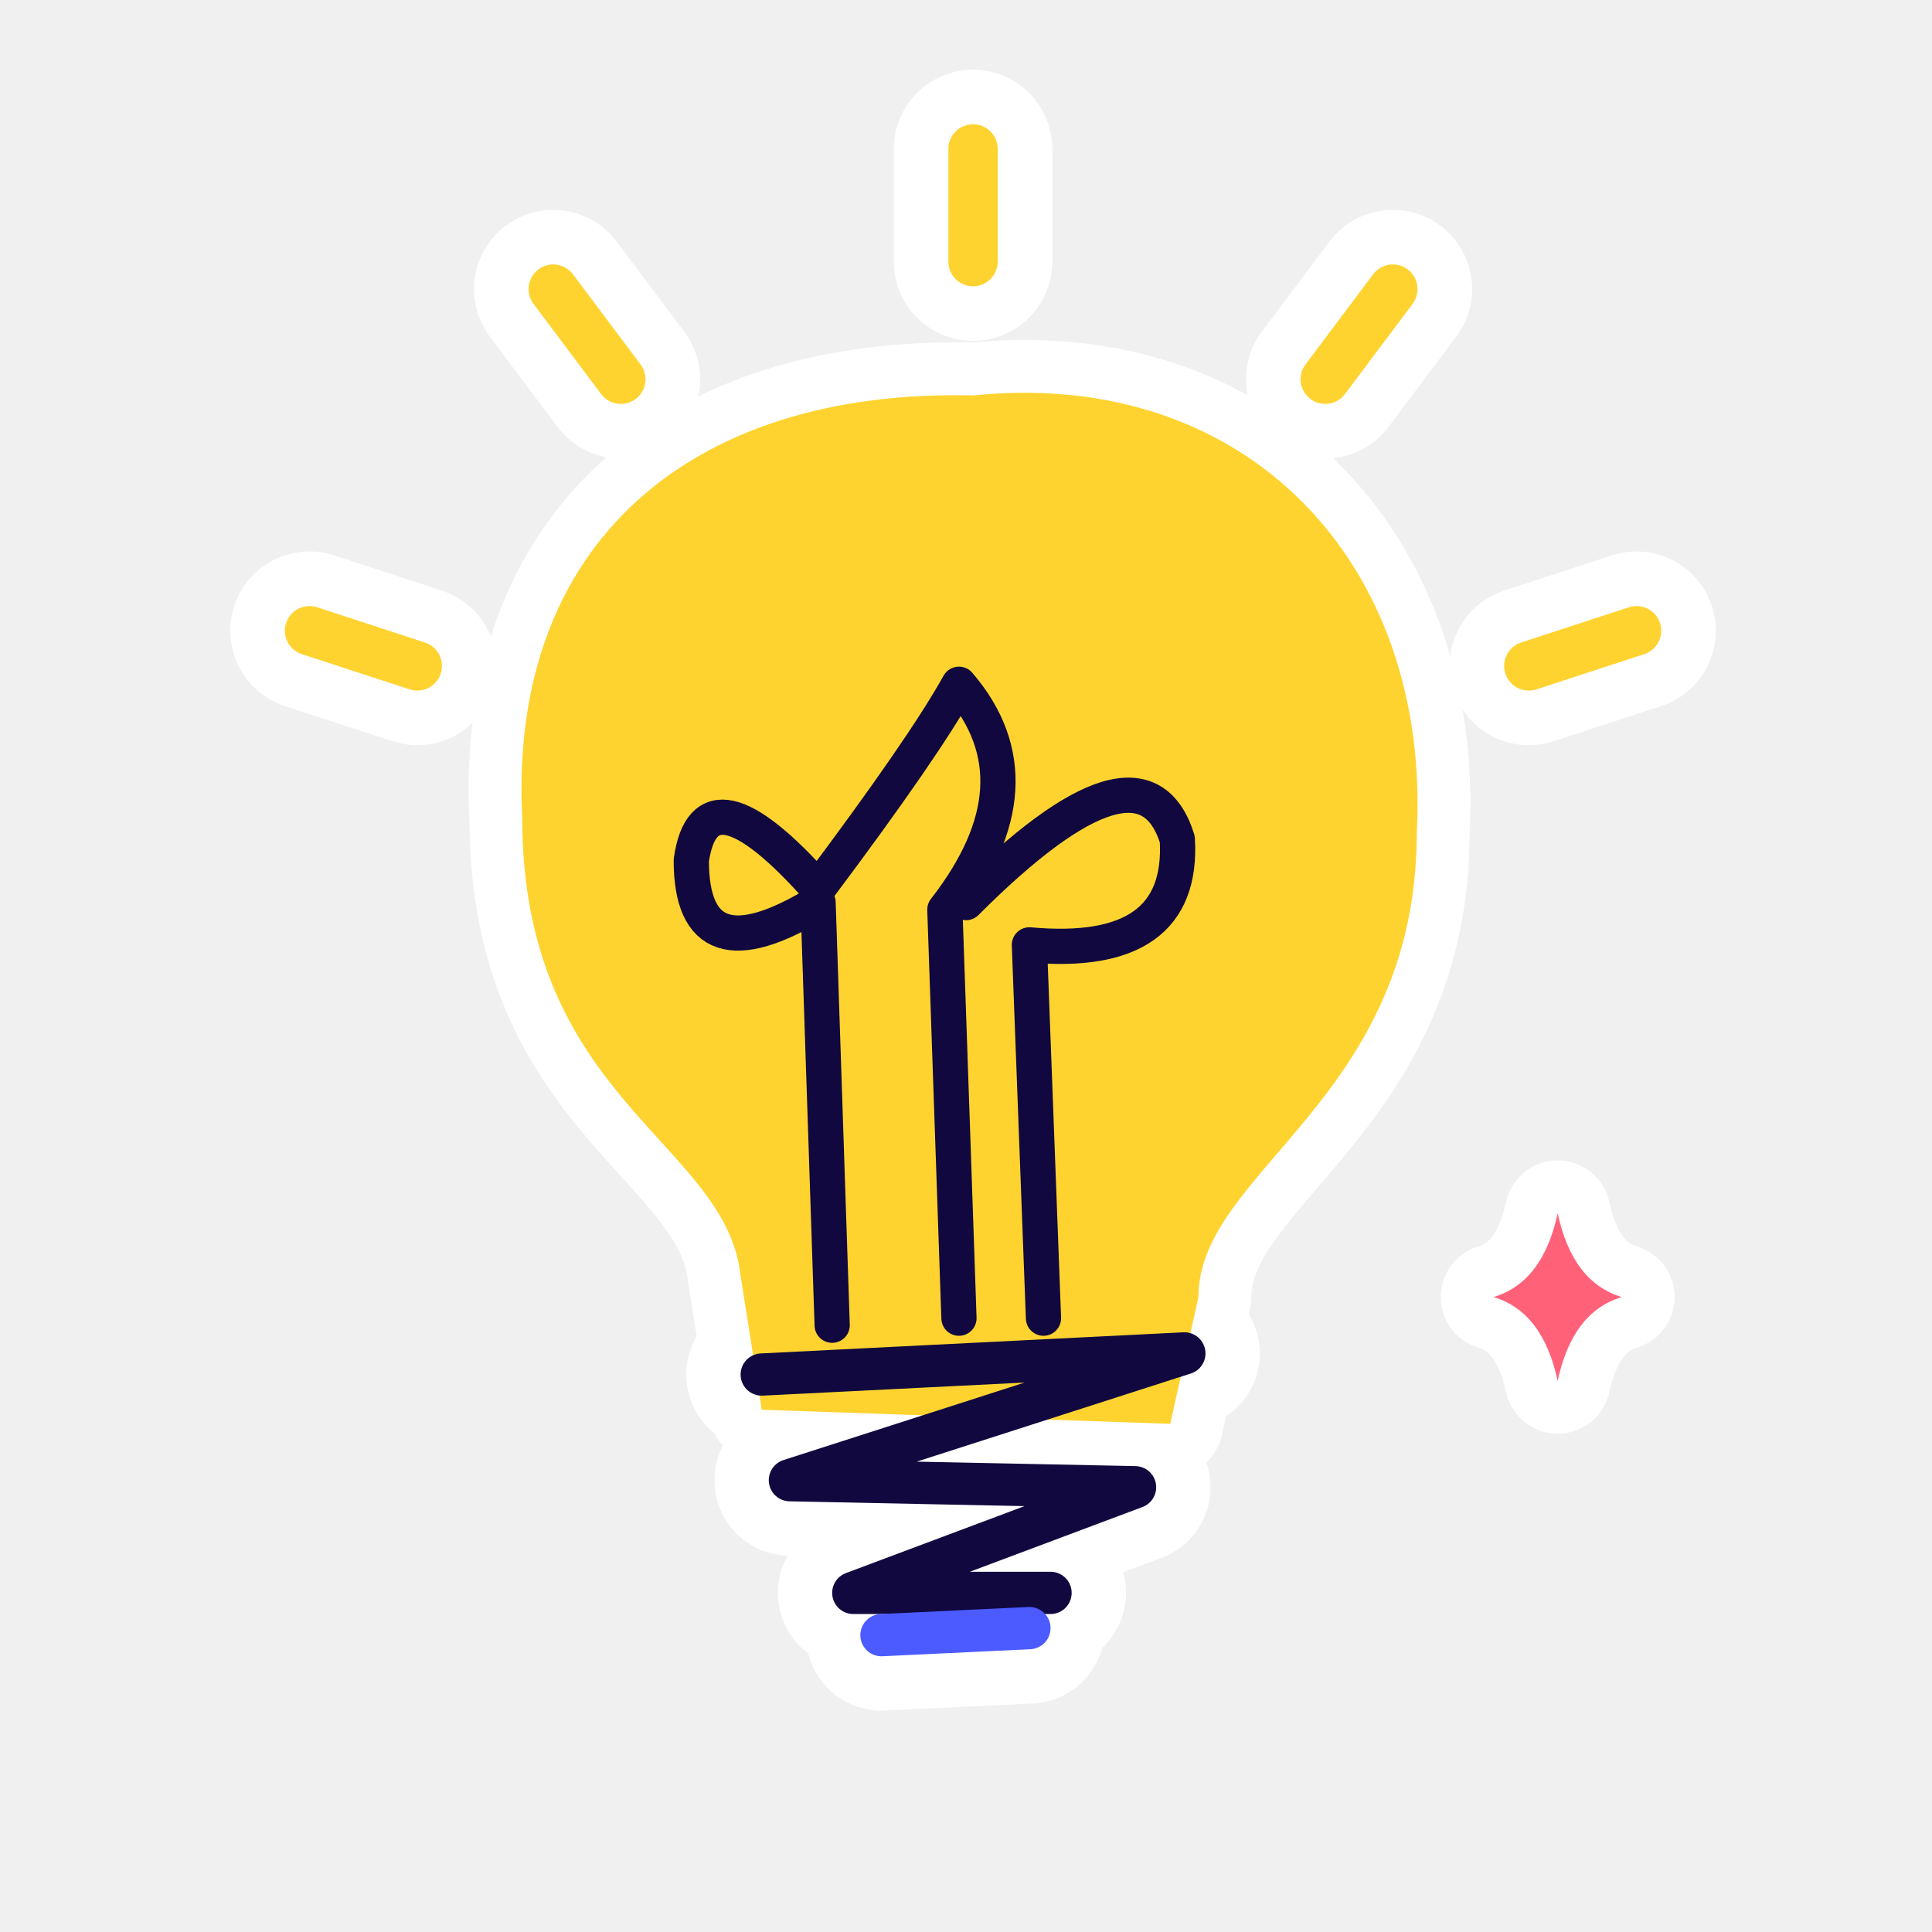
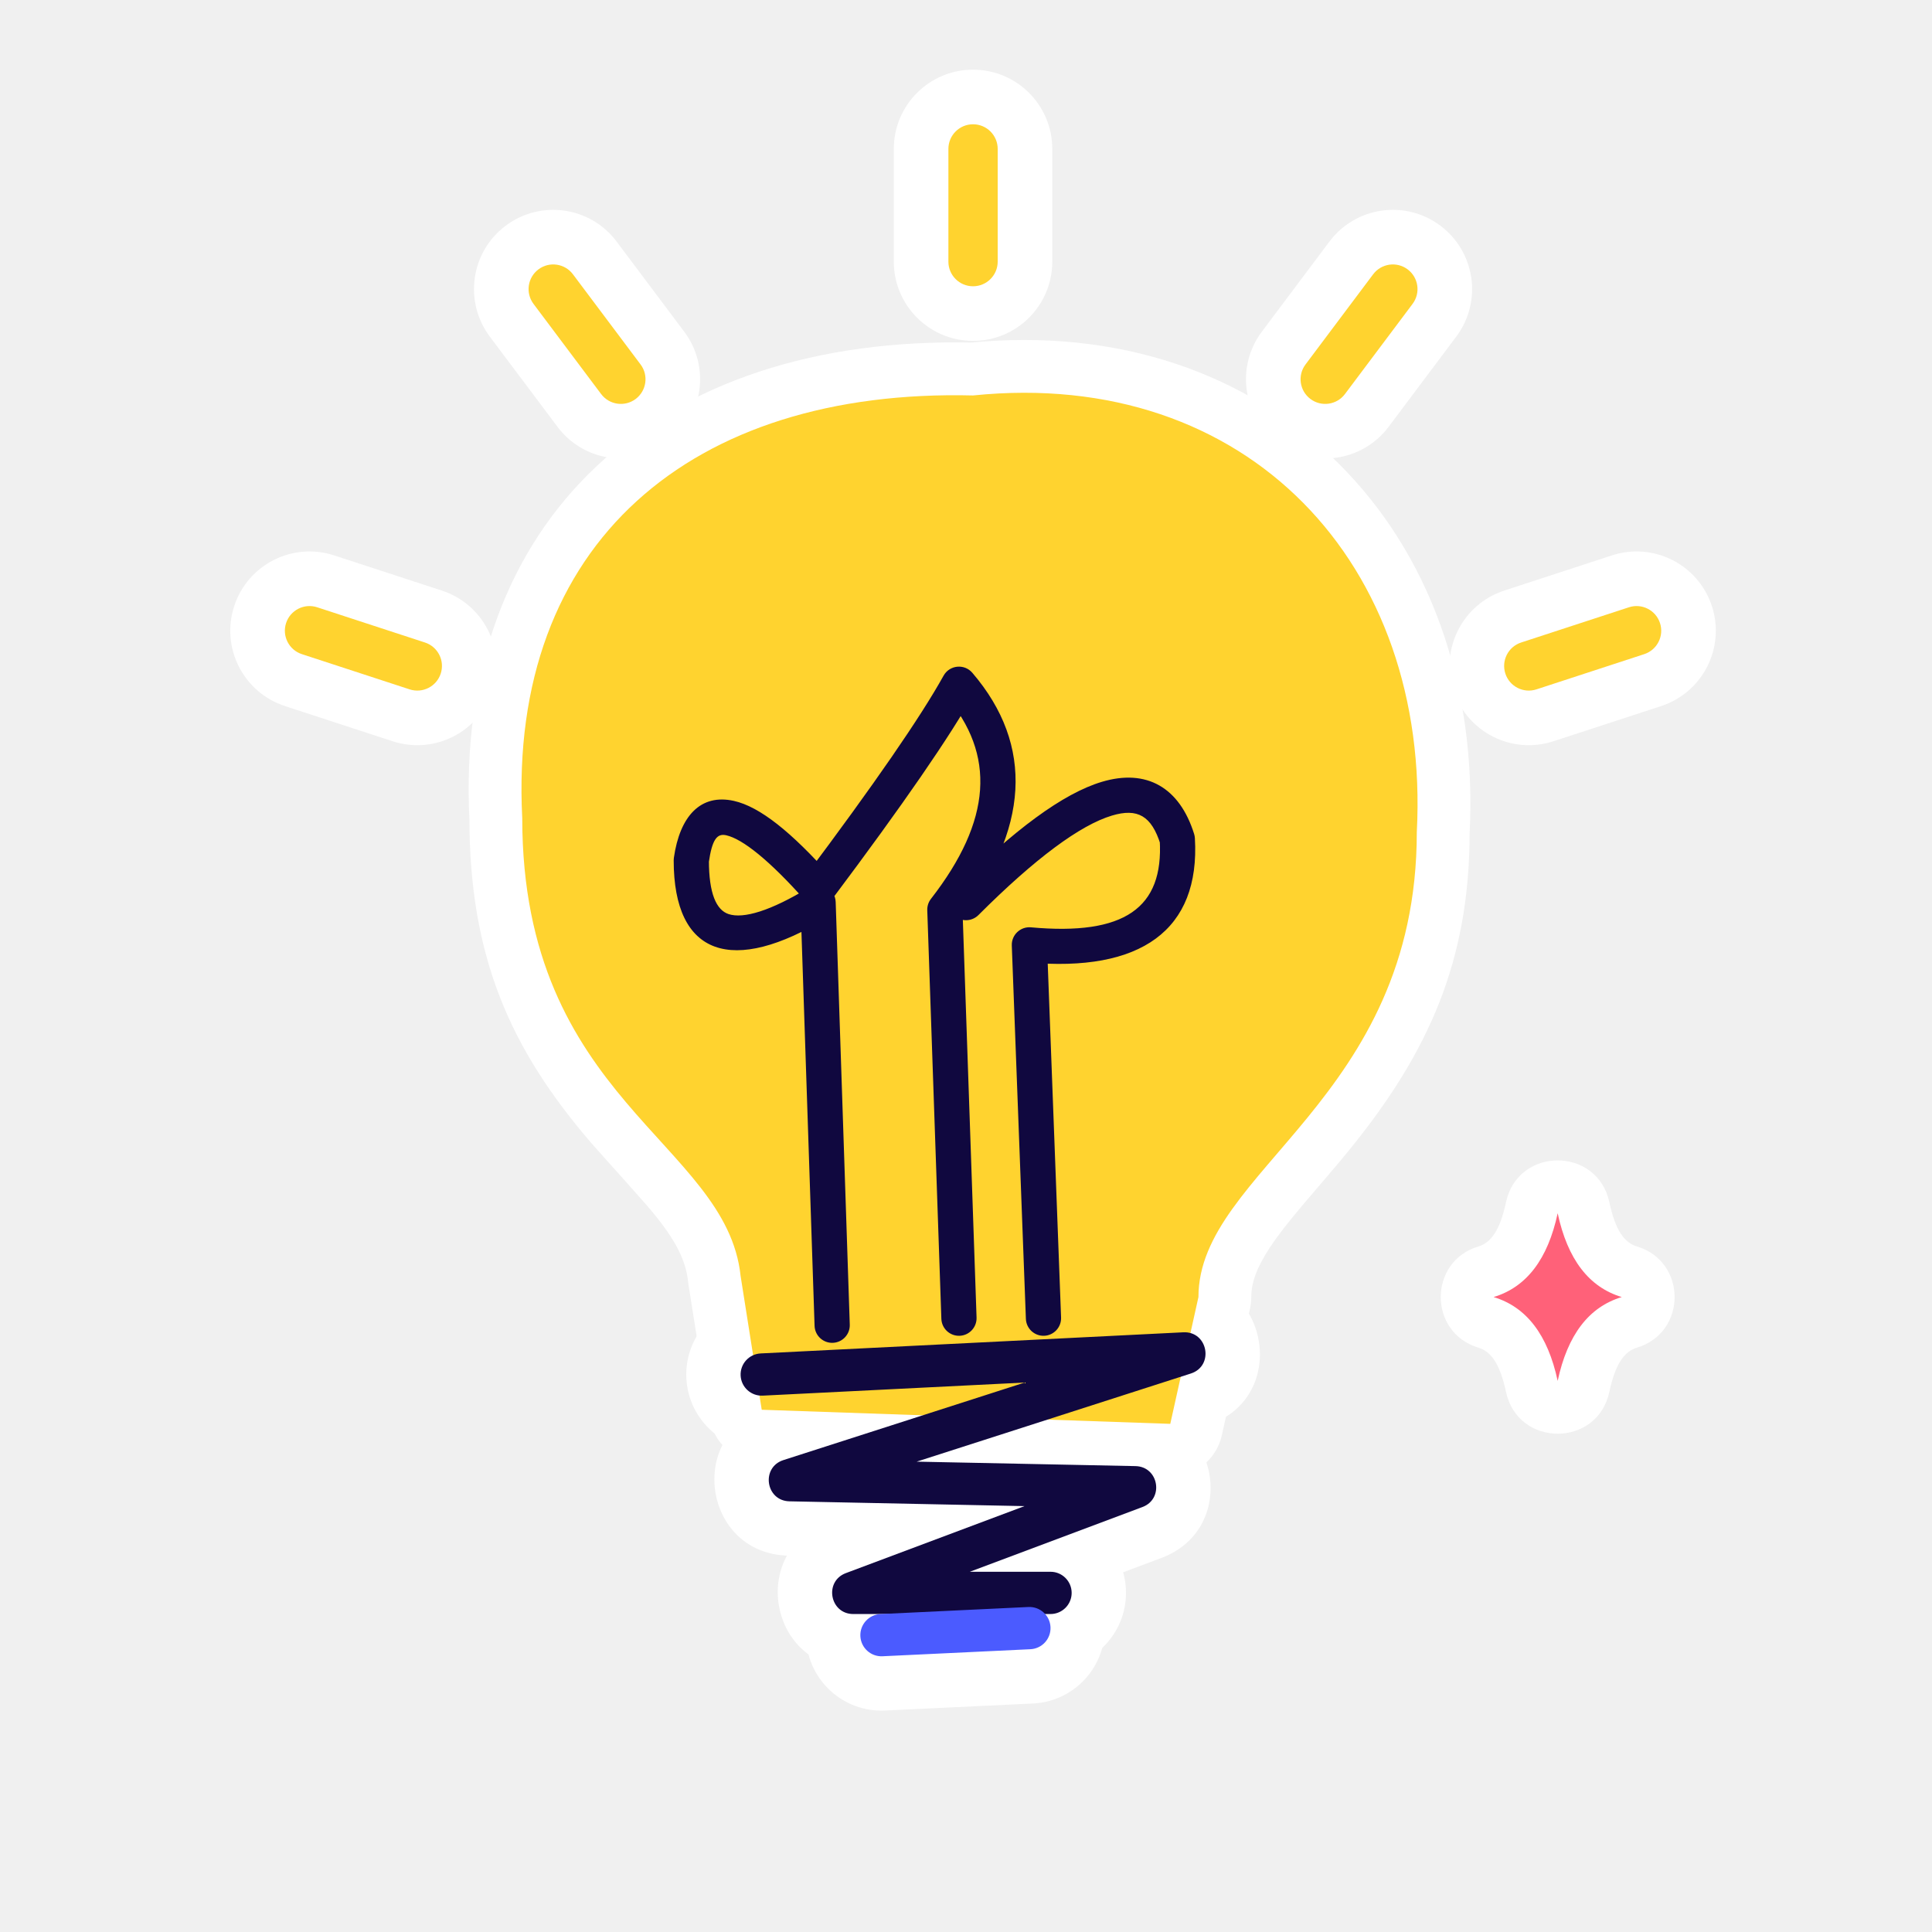
- <svg xmlns="http://www.w3.org/2000/svg" width="256" height="256" viewBox="-8 -8 256 256" fill="none">
+ <svg xmlns="http://www.w3.org/2000/svg" width="256" height="256" viewBox="-8 -8 256 256">
  <g id="white-border">
-     <g>
-       <g transform="translate(8 8) scale(0.933333)">
-         <path d="M42.1 77.4 L26.8 72.4" fill="none" stroke="white" stroke-width="21.0" stroke-linecap="round" stroke-linejoin="round" vector-effect="non-scaling-stroke" />
-         <path d="M71.0 36.7 L61.4 23.9" fill="none" stroke="white" stroke-width="21.0" stroke-linecap="round" stroke-linejoin="round" vector-effect="non-scaling-stroke" />
-         <path d="M121.0 20.0 L121.0 4.0" fill="none" stroke="white" stroke-width="21.0" stroke-linecap="round" stroke-linejoin="round" vector-effect="non-scaling-stroke" />
-         <path d="M171.0 36.7 L180.6 23.9" fill="none" stroke="white" stroke-width="21.0" stroke-linecap="round" stroke-linejoin="round" vector-effect="non-scaling-stroke" />
-         <path d="M199.9 77.4 L215.2 72.4" fill="none" stroke="white" stroke-width="21.0" stroke-linecap="round" stroke-linejoin="round" vector-effect="non-scaling-stroke" />
-         <path d="M88 164 C86 145 57 139 57 99 C55 60 81 38 121 39 C160 35 186 63 184 101 C184 139 153 149 153 167 L149 185 L91 183Z" fill="white" stroke="white" stroke-width="14" stroke-linejoin="round" stroke-linecap="round" vector-effect="non-scaling-stroke" />
-         <path d="M101 171 L99 111 Q81 122 81 105 Q83 91 99 109 Q114 89 119 80 Q131 94 117 112 L119 170 M120 111 Q145 86 150 102 Q151 119 129 117 L131 170" fill="none" stroke="white" stroke-width="19.0" stroke-linecap="round" stroke-linejoin="round" vector-effect="non-scaling-stroke" />
-         <path d="M91 178 l60 -3 -56 18 49 1 -40 15 28 0" fill="none" stroke="white" stroke-width="20.0" stroke-linecap="round" stroke-linejoin="round" vector-effect="non-scaling-stroke" />
-         <path d="M108 215 l21 -1" fill="none" stroke="white" stroke-width="20.0" stroke-linecap="round" stroke-linejoin="round" vector-effect="non-scaling-stroke" />
-         <g transform="translate(204 167) scale(0.7)">
-           <path d="M0 -17 Q3 -3 13 0 Q3 3 0 17 Q-3 3 -13 0 Q-3 -3 0 -17Z" fill="white" stroke="white" stroke-width="14" stroke-linejoin="round" stroke-linecap="round" vector-effect="non-scaling-stroke" />
-         </g>
-       </g>
-     </g>
+     <path fill="white" d="M50.555 70.259L36.275 65.593C30.763 63.791 24.834 66.8 23.033 72.312C21.231 77.824 24.24 83.753 29.752 85.554L44.032 90.221C49.544 92.022 55.473 89.014 57.274 83.502C59.075 77.989 56.067 72.061 50.555 70.259Z" />
+     <path fill="white" d="M82.667 35.953L73.707 24.007C70.227 19.367 63.646 18.427 59.007 21.907C54.367 25.386 53.427 31.967 56.907 36.607L65.867 48.553C69.346 53.193 75.927 54.133 80.567 50.653C85.206 47.174 86.146 40.593 82.667 35.953Z" />
+     <path fill="white" d="M131.433 26.667L131.433 11.733C131.433 5.934 126.732 1.233 120.933 1.233C115.134 1.233 110.433 5.934 110.433 11.733L110.433 26.667C110.433 32.466 115.134 37.167 120.933 37.167C126.732 37.167 131.433 32.466 131.433 26.667Z" />
+     <path fill="white" d="M176 48.553L184.96 36.607C188.439 31.967 187.499 25.386 182.86 21.907C178.221 18.427 171.639 19.367 168.16 24.007L159.2 35.953C155.721 40.593 156.661 47.174 161.3 50.653C165.939 54.133 172.521 53.193 176 48.553Z" />
+     <path fill="white" d="M197.835 90.221L212.115 85.554C217.627 83.753 220.635 77.824 218.834 72.312C217.032 66.8 211.104 63.791 205.592 65.593L191.312 70.259C185.8 72.061 182.791 77.989 184.593 83.502C186.394 89.014 192.323 92.022 197.835 90.221Z" />
+     <path fill="white" d="M90.133 161.067C88.267 143.333 61.2 137.733 61.2 100.4C59.333 64 83.6 43.467 120.933 44.4C157.333 40.667 181.6 66.8 179.733 102.267C179.733 137.733 150.8 147.067 150.8 163.867L147.067 180.667L92.933 178.8Z" />
+     <path fill="white" d="M97.095 160.334C96.462 154.317 93.904 149.351 89.316 143.765C87.712 141.812 81.818 135.316 81.015 134.386C72.237 124.221 68.2 115.067 68.2 100.4C68.2 100.28 68.197 100.161 68.191 100.041C66.582 68.669 86.478 50.541 120.758 51.398C121.055 51.405 121.352 51.394 121.647 51.363C152.955 48.152 174.429 69.868 172.743 101.899C172.737 102.021 172.733 102.144 172.733 102.267C172.733 115.603 168.629 124.871 159.843 135.642C158.996 136.68 158.124 137.717 156.951 139.089C156.736 139.34 156.518 139.595 156.223 139.94C155.859 140.364 155.667 140.588 155.495 140.788C154.906 141.476 154.471 141.986 154.049 142.486C151.661 145.31 150.03 147.396 148.611 149.546C145.475 154.292 143.8 158.852 143.8 163.867L143.967 162.348L140.233 179.148L147.308 173.671L93.175 171.804L99.848 177.708L97.048 159.975L97.095 160.334ZM83.172 161.799C83.184 161.919 83.2 162.039 83.219 162.158L86.019 179.892C86.542 183.204 89.341 185.68 92.692 185.796L146.825 187.662C150.195 187.779 153.169 185.476 153.9 182.185L157.633 165.385C157.744 164.887 157.8 164.377 157.8 163.867C157.8 161.939 158.548 159.902 160.292 157.262C161.342 155.673 162.678 153.963 164.739 151.525C165.138 151.053 165.556 150.564 166.127 149.897C166.297 149.699 166.486 149.478 166.851 149.052C167.151 148.702 167.373 148.443 167.593 148.185C168.829 146.739 169.765 145.627 170.691 144.492C181.344 131.433 186.733 119.263 186.733 102.267L186.724 102.635C188.851 62.219 160.281 33.328 120.219 37.437L121.108 37.402C79.038 36.35 52.162 60.837 54.209 100.758L54.2 100.4C54.2 118.761 59.601 131.009 70.419 143.537C71.428 144.705 77.157 151.019 78.497 152.651C81.504 156.312 82.874 158.972 83.172 161.799Z" />
+     <path fill="white" d="M111.761 167.283L109.895 111.283C109.652 104.01 101.656 99.699 95.446 103.494C93.298 104.807 91.566 105.631 90.351 105.991C90.005 106.094 89.796 106.132 89.741 106.134C89.981 106.124 90.349 106.169 90.804 106.321C91.442 106.533 92.055 106.903 92.552 107.382C92.937 107.753 93.184 108.115 93.313 108.401C93.237 108.233 93.1 107.409 93.1 106L83.6 106L93.004 107.343C93.069 106.895 93.135 106.619 93.166 106.536C93.055 106.831 92.811 107.252 92.353 107.753C90.821 109.424 88.468 110.073 86.672 109.674C86.489 109.633 86.355 109.591 86.268 109.555C86.273 109.557 86.322 109.581 86.407 109.629C86.752 109.821 87.23 110.15 87.815 110.618C89.291 111.799 91.14 113.616 93.3 116.045C97.291 120.535 104.395 120.239 108 115.433C117.577 102.664 123.993 93.36 127.371 87.28L119.067 82.667L111.854 88.849C116.136 93.845 115.825 98.828 109.701 106.701C108.335 108.457 107.629 110.637 107.706 112.861L109.572 166.994C109.753 172.238 114.15 176.342 119.394 176.161C124.638 175.98 128.742 171.583 128.561 166.339L126.694 112.206L124.699 118.366C135.998 103.839 136.931 88.91 126.28 76.484C121.973 71.459 113.976 72.268 110.762 78.053C107.918 83.173 101.89 91.914 92.8 104.033L107.5 103.422C101.26 96.401 96.155 92.318 90.794 91.126C86.198 90.105 81.59 91.376 78.347 94.914C75.972 97.505 74.753 100.756 74.195 104.656C74.132 105.101 74.1 105.55 74.1 106C74.1 114.911 77.207 121.816 84.796 124.346C90.993 126.412 97.57 124.463 105.354 119.706L90.905 111.916L92.772 167.916C92.947 173.16 97.339 177.269 102.583 177.095C107.827 176.92 111.936 172.527 111.761 167.283ZM126.717 118.317C133.468 111.567 138.624 107.764 141.396 106.933C141.533 106.892 141.625 106.871 141.669 106.865C141.623 106.871 141.532 106.876 141.401 106.869C140.904 106.845 140.317 106.678 139.764 106.361C139.269 106.076 138.915 105.74 138.721 105.458C138.726 105.466 138.813 105.653 138.932 106.034L138.516 103.758C138.596 105.119 138.477 106.05 138.268 106.59C138.195 106.778 138.164 106.818 138.045 106.903C137.665 107.174 136.926 107.457 135.74 107.658C134.087 107.938 131.916 107.98 129.26 107.739C123.554 107.22 118.691 111.833 118.907 117.558L120.773 167.025C120.971 172.268 125.382 176.358 130.625 176.16C135.868 175.962 139.958 171.551 139.76 166.308L137.893 116.842L127.54 126.661C146.456 128.381 158.492 119.784 157.484 102.642C157.438 101.869 157.298 101.105 157.068 100.366C154 90.552 145.73 85.796 135.937 88.734C129.376 90.702 122.088 96.077 113.282 104.882C109.572 108.592 109.572 114.608 113.282 118.317C116.992 122.027 123.007 122.027 126.717 118.317Z" />
+     <path fill="white" d="M93.433 184.121L149.433 181.321L145.873 161.813L93.607 178.613C82.859 182.067 85.176 197.901 96.463 198.131L142.196 199.065L138.889 179.703L101.555 193.703C91.131 197.612 93.934 213.067 105.067 213.067L131.2 213.067C136.723 213.067 141.2 208.589 141.2 203.067C141.2 197.544 136.723 193.067 131.2 193.067L105.067 193.067L108.578 212.43L145.911 198.43C156.228 194.561 153.62 179.293 142.604 179.069L96.871 178.135L99.727 197.654L151.993 180.854C163.13 177.274 160.117 160.762 148.434 161.346L92.434 164.146C86.918 164.422 82.67 169.117 82.946 174.633C83.222 180.149 87.917 184.397 93.433 184.121Z" />
+     <path fill="white" d="M109.276 218.655L128.876 217.722C134.392 217.459 138.651 212.774 138.389 207.258C138.126 201.741 133.441 197.482 127.924 197.745L108.324 198.678C102.808 198.941 98.549 203.626 98.811 209.142C99.074 214.659 103.759 218.918 109.276 218.655Z" />
+     <path fill="white" d="M198.4 152.76Q200.36 161.907 206.893 163.867Q200.36 165.827 198.4 174.973Q196.44 165.827 189.907 163.867Q196.44 161.907 198.4 152.76Z" />
+     <path fill="white" d="M191.555 154.227C193.355 162.624 197.81 168.45 204.882 170.571L206.893 163.867L204.882 157.162C197.81 159.284 193.355 165.109 191.555 173.507L198.4 174.973L205.245 173.507C203.445 165.109 198.99 159.284 191.918 157.162L189.907 163.867L191.918 170.571C198.99 168.45 203.445 162.624 205.245 154.227L198.4 152.76L191.555 154.227ZM205.245 151.293C203.664 143.916 193.136 143.916 191.555 151.293C190.741 155.091 189.534 156.67 187.895 157.162C181.244 159.157 181.244 168.576 187.895 170.571C189.534 171.063 190.741 172.642 191.555 176.44C193.136 183.818 203.664 183.818 205.245 176.44C206.058 172.642 207.266 171.063 208.905 170.571C215.556 168.576 215.556 159.157 208.905 157.162C207.266 156.67 206.058 155.091 205.245 151.293Z" />
  </g>
  <g id="artwork">
-     <g transform="translate(8 8) scale(0.933333)">
-       <path d="M42.1 77.4 L26.8 72.4" fill="none" stroke="#FFD32F" stroke-width="7" stroke-linecap="round" stroke-linejoin="round" />
-       <path d="M71.0 36.7 L61.4 23.9" fill="none" stroke="#FFD32F" stroke-width="7" stroke-linecap="round" stroke-linejoin="round" />
-       <path d="M121.0 20.0 L121.0 4.0" fill="none" stroke="#FFD32F" stroke-width="7" stroke-linecap="round" stroke-linejoin="round" />
-       <path d="M171.0 36.7 L180.6 23.9" fill="none" stroke="#FFD32F" stroke-width="7" stroke-linecap="round" stroke-linejoin="round" />
-       <path d="M199.9 77.4 L215.2 72.4" fill="none" stroke="#FFD32F" stroke-width="7" stroke-linecap="round" stroke-linejoin="round" />
-       <path d="M88 164 C86 145 57 139 57 99 C55 60 81 38 121 39 C160 35 186 63 184 101 C184 139 153 149 153 167 L149 185 L91 183Z" fill="#FFD32F" />
-       <path d="M101 171 L99 111 Q81 122 81 105 Q83 91 99 109 Q114 89 119 80 Q131 94 117 112 L119 170 M120 111 Q145 86 150 102 Q151 119 129 117 L131 170" fill="none" stroke="#10083F" stroke-width="5" stroke-linecap="round" stroke-linejoin="round" />
-       <path d="M91 178 l60 -3 -56 18 49 1 -40 15 28 0" fill="none" stroke="#10083F" stroke-width="6" stroke-linecap="round" stroke-linejoin="round" />
-       <path d="M108 215 l21 -1" fill="none" stroke="#4B5BFF" stroke-width="6" stroke-linecap="round" stroke-linejoin="round" />
-       <g transform="translate(204 167) scale(0.7)">
-         <path d="M0 -17 Q3 -3 13 0 Q3 3 0 17 Q-3 3 -13 0 Q-3 -3 0 -17Z" fill="#FF6179" />
-       </g>
-     </g>
+     <path fill="#FFD32F" d="M48.308 77.135L34.028 72.468C32.313 71.908 30.469 72.844 29.908 74.559C29.348 76.273 30.284 78.118 31.999 78.678L46.279 83.345C47.993 83.905 49.838 82.97 50.398 81.255C50.959 79.54 50.023 77.695 48.308 77.135Z" />
+     <path fill="#FFD32F" d="M76.88 40.293L67.92 28.347C66.838 26.903 64.79 26.611 63.347 27.693C61.903 28.776 61.611 30.823 62.693 32.267L71.653 44.213C72.736 45.657 74.783 45.949 76.227 44.867C77.67 43.784 77.962 41.737 76.88 40.293Z" />
+     <path fill="#FFD32F" d="M124.2 26.667L124.2 11.733C124.2 9.929 122.737 8.467 120.933 8.467C119.129 8.467 117.667 9.929 117.667 11.733L117.667 26.667C117.667 28.471 119.129 29.933 120.933 29.933C122.737 29.933 124.2 28.471 124.2 26.667Z" />
+     <path fill="#FFD32F" d="M170.213 44.213L179.173 32.267C180.256 30.823 179.963 28.776 178.52 27.693C177.077 26.611 175.029 26.903 173.947 28.347L164.987 40.293C163.904 41.737 164.197 43.784 165.64 44.867C167.083 45.949 169.131 45.657 170.213 44.213Z" />
+     <path fill="#FFD32F" d="M195.588 83.345L209.868 78.678C211.583 78.118 212.519 76.273 211.958 74.559C211.398 72.844 209.553 71.908 207.839 72.468L193.559 77.135C191.844 77.695 190.908 79.54 191.468 81.255C192.029 82.97 193.873 83.905 195.588 83.345Z" />
+     <path fill="#FFD32F" d="M90.133 161.067C88.267 143.333 61.2 137.733 61.2 100.4C59.333 64 83.6 43.467 120.933 44.4C157.333 40.667 181.6 66.8 179.733 102.267C179.733 137.733 150.8 147.067 150.8 163.867L147.067 180.667L92.933 178.8Z" />
+     <path fill="#10083F" d="M104.599 167.522L102.732 111.522C102.672 109.736 100.709 108.677 99.183 109.609C94.12 112.703 90.503 113.775 88.538 113.12C86.914 112.578 85.933 110.399 85.933 106L85.91 106.33C86.364 103.149 87.039 102.414 88.227 102.678C90.398 103.16 93.988 106.032 98.656 111.283C99.636 112.386 101.381 112.314 102.267 111.133C111.66 98.609 117.93 89.518 121.106 83.8L117.295 84.185C123.98 91.984 123.434 100.718 115.358 111.101C115.023 111.532 114.849 112.068 114.868 112.614L116.735 166.747C116.779 168.035 117.859 169.043 119.147 168.999C120.435 168.954 121.443 167.874 121.399 166.586L119.532 112.453L119.042 113.966C128.388 101.949 129.087 90.772 120.838 81.148C119.78 79.914 117.816 80.113 117.027 81.533C113.981 87.016 107.807 95.969 98.533 108.333L102.144 108.183C96.856 102.234 92.669 98.884 89.239 98.122C84.828 97.142 82.08 100.14 81.29 105.67C81.274 105.779 81.267 105.89 81.267 106C81.267 118.685 89.04 121.277 101.617 113.591L98.068 111.678L99.935 167.678C99.978 168.966 101.056 169.975 102.344 169.932C103.632 169.889 104.642 168.81 104.599 167.522ZM121.65 113.25C129.175 105.725 135.136 101.329 139.337 100.068C142.745 99.046 144.589 100.106 145.773 103.896L145.671 103.337C146.198 112.303 141.016 116.004 128.611 114.876C127.21 114.749 126.015 115.882 126.068 117.288L127.935 166.755C127.984 168.042 129.067 169.047 130.355 168.998C131.642 168.95 132.647 167.866 132.598 166.579L130.732 117.112L128.189 119.524C143.161 120.885 151.046 115.253 150.329 103.063C150.318 102.873 150.284 102.685 150.227 102.504C148.3 96.338 143.922 93.821 137.996 95.598C132.864 97.138 126.38 101.92 118.35 109.95C117.439 110.861 117.439 112.339 118.35 113.25C119.261 114.161 120.739 114.161 121.65 113.25Z" />
+     <path fill="#10083F" d="M93.073 176.93L149.073 174.13L148.076 168.668L95.81 185.468C92.801 186.435 93.449 190.868 96.609 190.933L142.343 191.866L141.417 186.445L104.083 200.445C101.165 201.539 101.949 205.867 105.067 205.867L131.2 205.867C132.746 205.867 134 204.613 134 203.067C134 201.52 132.746 200.267 131.2 200.267L105.067 200.267L106.05 205.688L143.383 191.688C146.272 190.605 145.541 186.33 142.457 186.267L96.724 185.334L97.523 190.799L149.79 173.999C152.908 172.997 152.065 168.373 148.793 168.537L92.793 171.337C91.249 171.414 90.06 172.729 90.137 174.273C90.214 175.818 91.529 177.007 93.073 176.93Z" />
+     <path fill="#4B5BFF" d="M108.933 211.463L128.533 210.53C130.078 210.457 131.27 209.145 131.197 207.6C131.123 206.055 129.811 204.863 128.267 204.936L108.667 205.87C107.122 205.943 105.93 207.255 106.003 208.8C106.077 210.344 107.388 211.537 108.933 211.463Z" />
+     <path fill="#FF6179" d="M198.4 152.76Q200.36 161.907 206.893 163.867Q200.36 165.827 198.4 174.973Q196.44 165.827 189.907 163.867Q196.44 161.907 198.4 152.76Z" />
  </g>
</svg>
